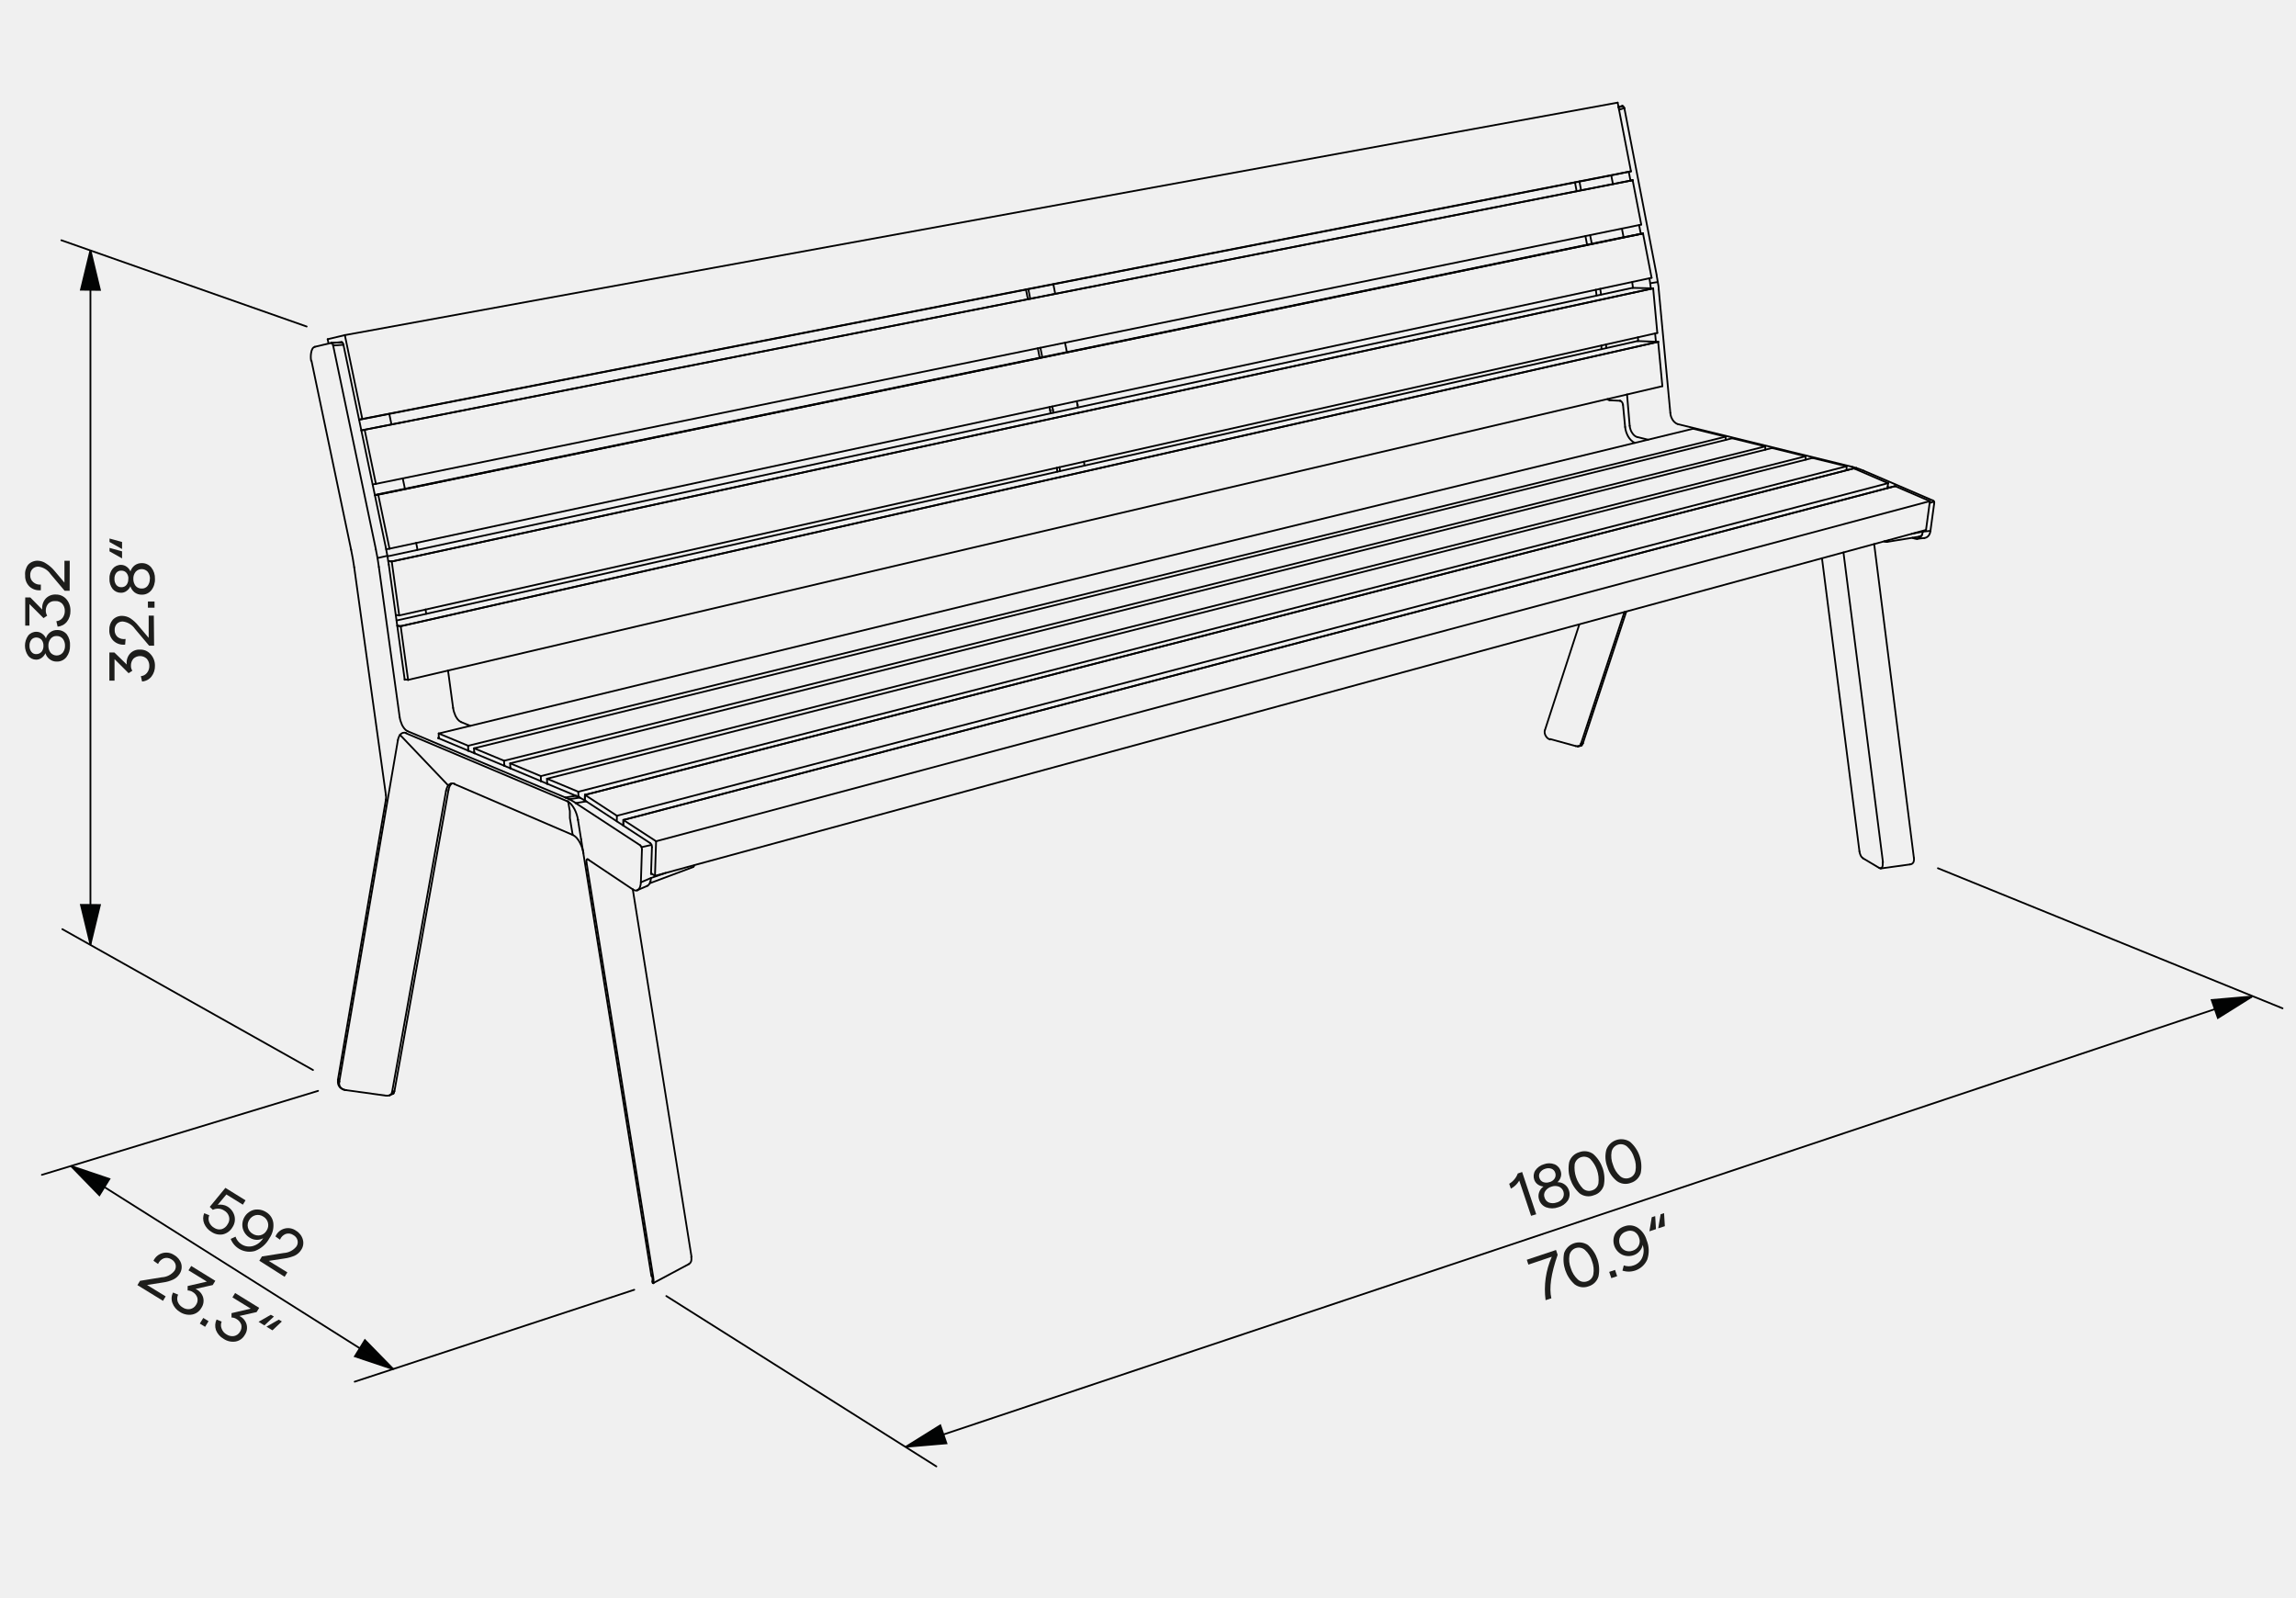
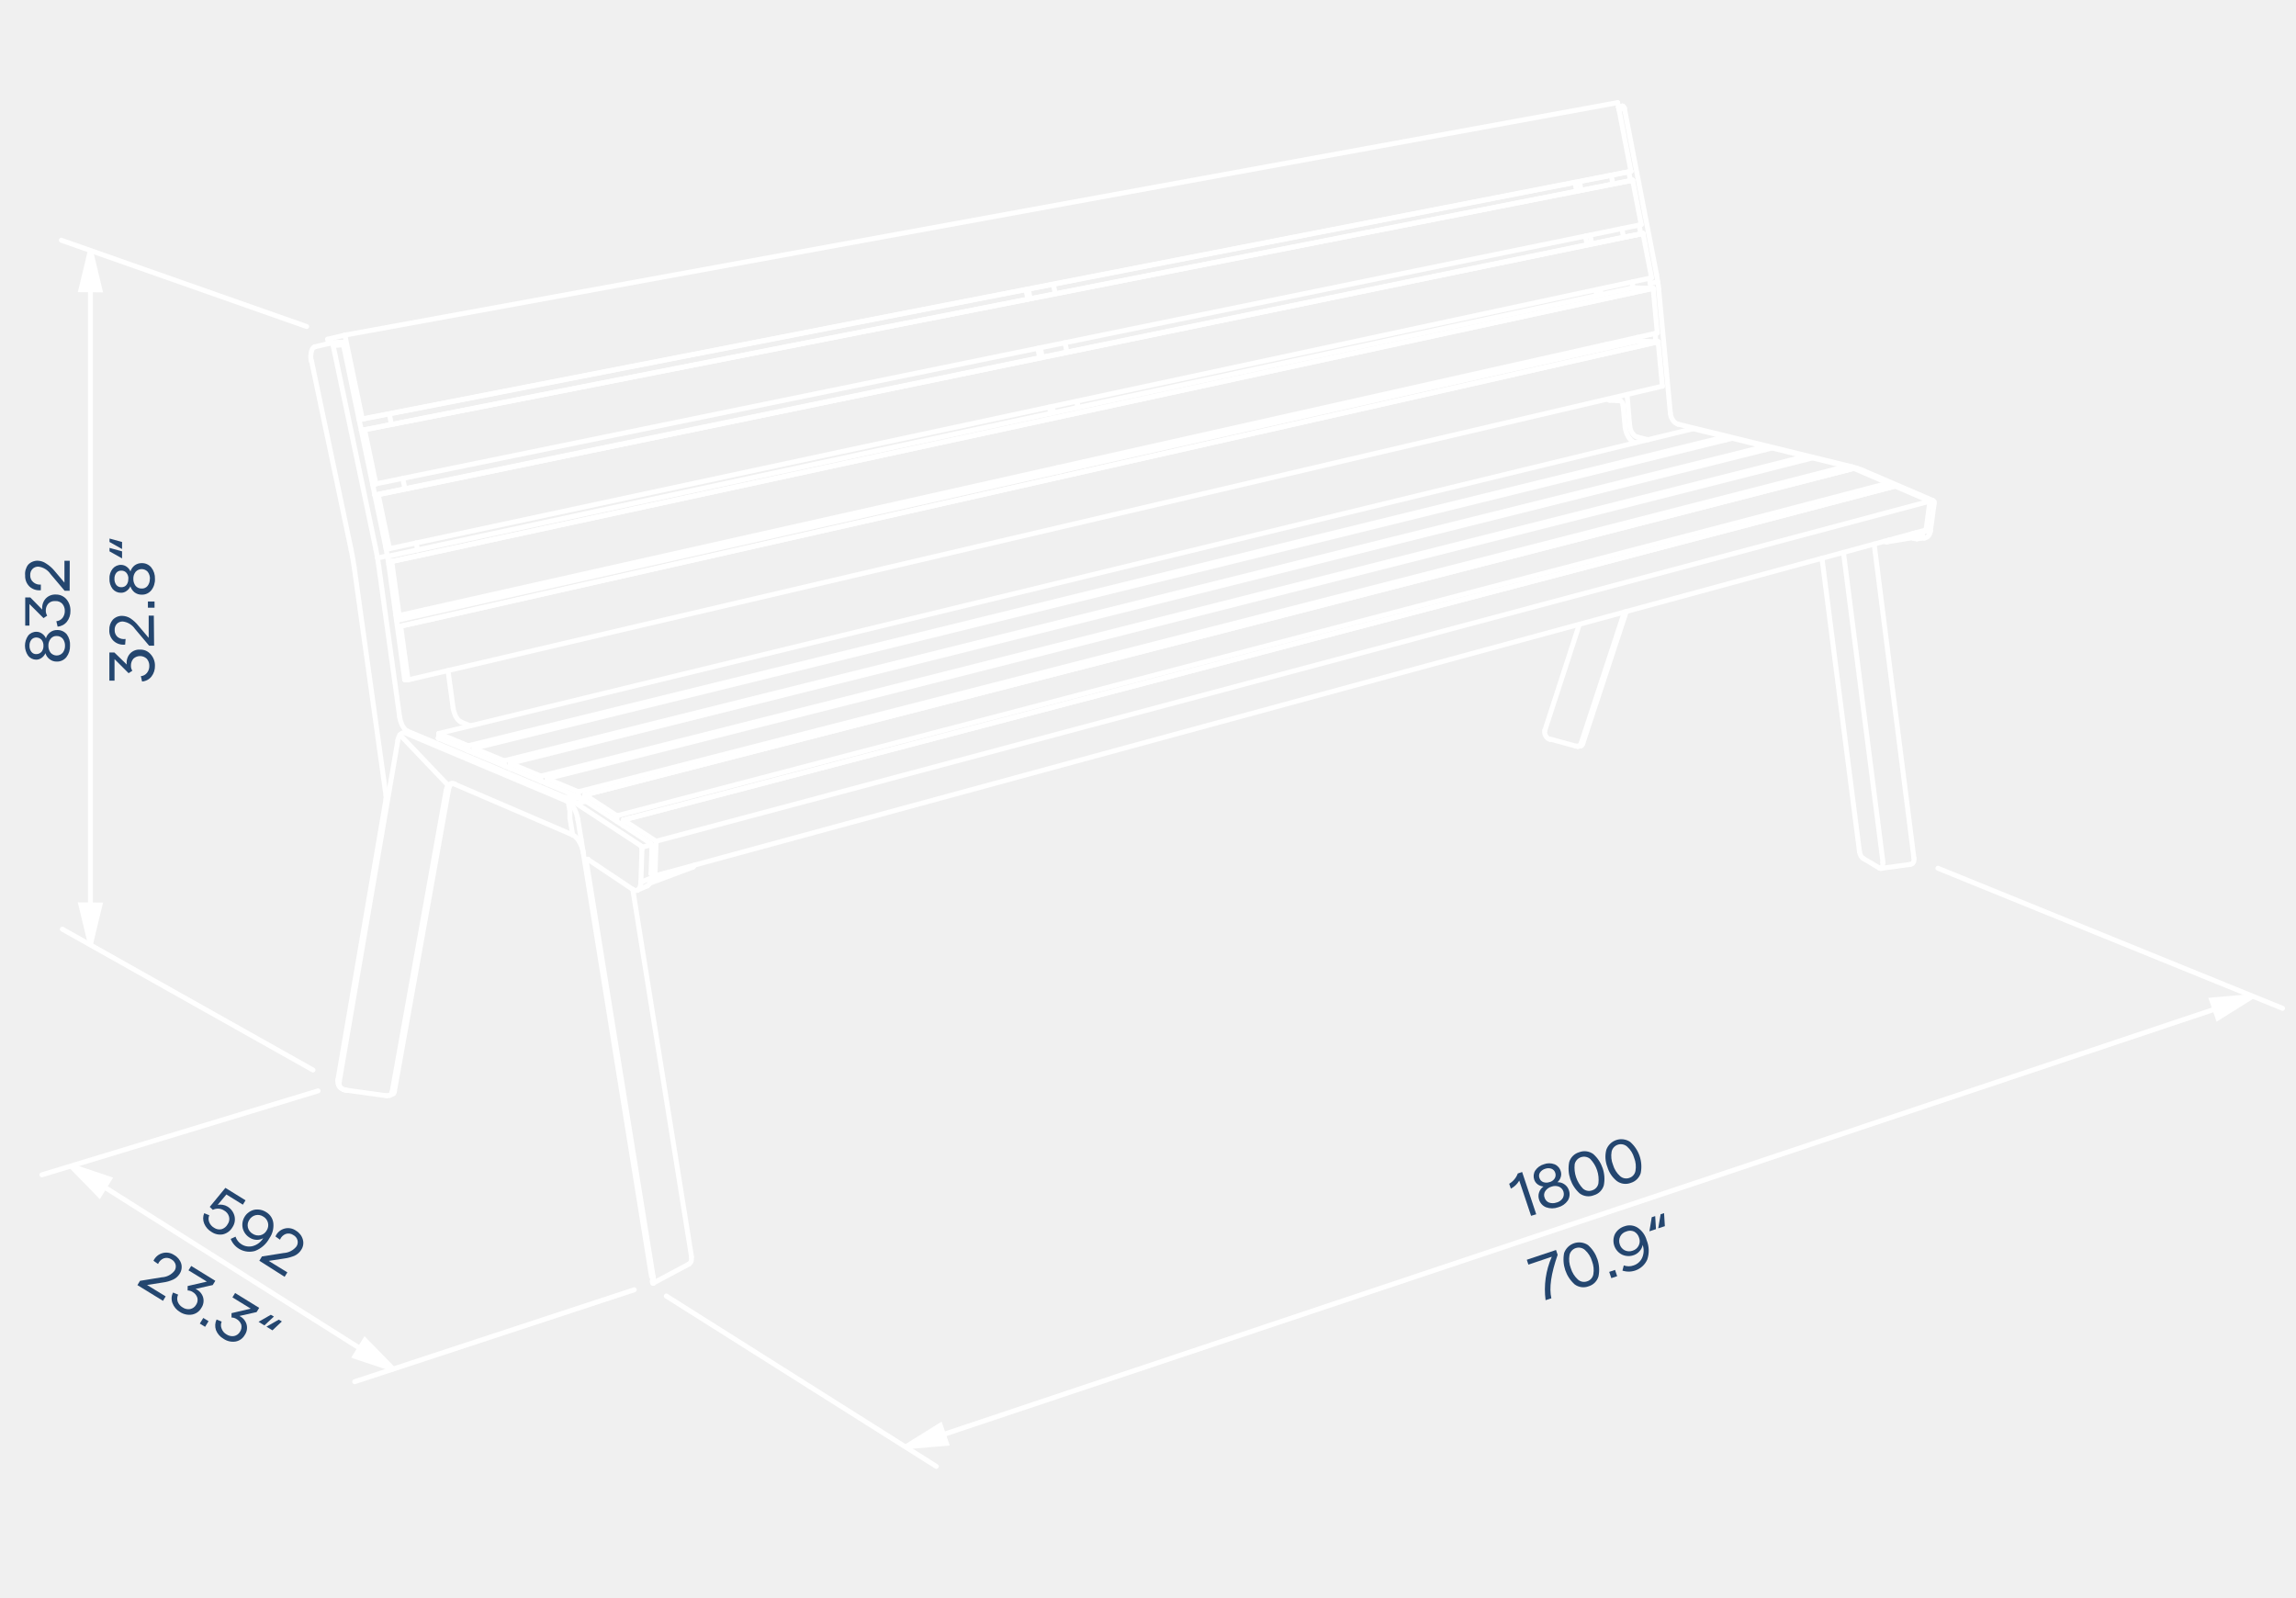
<svg xmlns="http://www.w3.org/2000/svg" id="Vrstva_1" data-name="Vrstva 1" viewBox="0 0 325.98 226.77">
  <defs>
-     <style>.cls-1{fill:none;stroke:#010101;stroke-linecap:round;stroke-linejoin:round;}.cls-1,.cls-2{stroke-width:0.25px;}.cls-2{fill:#020303;stroke:#020303;stroke-miterlimit:10;}.cls-3{isolation:isolate;}.cls-4{fill:#1d1d1b;}</style>
+     <style>.cls-1{fill:none;stroke:#ffffff;stroke-linecap:round;stroke-linejoin:round;}.cls-1,.cls-2{stroke-width:.7px;}.cls-2{fill:#ffffff;stroke:#ffffff;stroke-miterlimit:10;}.cls-3{isolation:isolate;}.cls-4{fill:#24466f;}</style>
  </defs>
  <line class="cls-1" x1="90.05" y1="183.12" x2="50.36" y2="196.17" />
  <line class="cls-1" x1="5.95" y1="166.8" x2="45.16" y2="154.88" />
  <polyline class="cls-2" points="10.08 165.55 14.11 169.69 15.53 167.39 10.08 165.55" />
  <polyline class="cls-2" points="55.85 194.4 51.81 190.27 50.39 192.57 55.85 194.4" />
  <g class="cls-3">
    <path class="cls-4" d="M19.51,182.46l.37-.61,3.08-.5a2.46,2.46,0,0,0,1.81-.92,1.12,1.12,0,0,0,.16-.89,1.2,1.2,0,0,0-.58-.73,1.22,1.22,0,0,0-1.08-.16,1.46,1.46,0,0,0-.83.81l-.65-.46a2,2,0,0,1,2.94-.81,2.13,2.13,0,0,1,1,1.22,1.78,1.78,0,0,1-.24,1.47,2.17,2.17,0,0,1-.88.78,5,5,0,0,1-1.51.43l-2.22.35,2.64,1.62-.38.63Z" />
    <path class="cls-4" d="M25.53,186.26A2.45,2.45,0,0,1,24.48,185a1.85,1.85,0,0,1,.09-1.49l.72.3a1.32,1.32,0,0,0-.06,1,1.58,1.58,0,0,0,.69.81,1.46,1.46,0,0,0,1.08.24,1.25,1.25,0,0,0,.84-.61,1.23,1.23,0,0,0,.18-1,1.47,1.47,0,0,0-.69-.83,1.34,1.34,0,0,0-.69-.2l0-.63,2.73-.63-2.61-1.6.39-.62,3.42,2.11-.37.6-2.44.55a1.89,1.89,0,0,1,1.07,1.17,1.81,1.81,0,0,1-.25,1.54,1.9,1.9,0,0,1-1.31.93A2.41,2.41,0,0,1,25.53,186.26Z" />
    <path class="cls-4" d="M28.86,187.12l.75.46-.49.8-.75-.46Z" />
    <path class="cls-4" d="M31.72,190.07a2.44,2.44,0,0,1-1.06-1.23,2,2,0,0,1,.09-1.5l.72.3a1.27,1.27,0,0,0,0,1,1.52,1.52,0,0,0,.68.81,1.5,1.5,0,0,0,1.09.24,1.27,1.27,0,0,0,.83-.6,1.31,1.31,0,0,0,.19-1,1.49,1.49,0,0,0-.7-.83,1.29,1.29,0,0,0-.69-.2l0-.62,2.73-.64-2.6-1.6.38-.62,3.42,2.11-.37.6-2.44.55A1.91,1.91,0,0,1,35,188a1.81,1.81,0,0,1-.25,1.54,1.87,1.87,0,0,1-1.31.93A2.37,2.37,0,0,1,31.72,190.07Z" />
    <path class="cls-4" d="M38.89,186.92l-1.35,1.26-.83-.51,1.74-1Zm1.13.7-1.34,1.26-.85-.52,1.75-1Z" />
  </g>
  <g class="cls-3">
    <path class="cls-4" d="M30.05,174.92a2.48,2.48,0,0,1-1.06-1.2,1.92,1.92,0,0,1,0-1.47l.72.29a1.28,1.28,0,0,0,0,1,1.6,1.6,0,0,0,.69.78,1.33,1.33,0,0,0,1.06.2,1.42,1.42,0,0,0,.85-.69,1.28,1.28,0,0,0,.21-1.08,1.44,1.44,0,0,0-.71-.89,1.61,1.61,0,0,0-1.59-.09l-.44-.42L32,168.65l2.86,1.77-.38.62-2.34-1.45-1.23,1.47a1.87,1.87,0,0,1,.71,0,1.78,1.78,0,0,1,.67.24,2.2,2.2,0,0,1,1,1.33,2,2,0,0,1-.29,1.62,2.12,2.12,0,0,1-1.34,1A2.17,2.17,0,0,1,30.05,174.92Z" />
    <path class="cls-4" d="M35.46,175.73a2.19,2.19,0,0,1-1-1.35,2.2,2.2,0,0,1,1.64-2.62,2.33,2.33,0,0,1,1.71.35,2.08,2.08,0,0,1,1,1.56,3.19,3.19,0,0,1-.55,2.12,3.92,3.92,0,0,1-2.06,1.82,2.87,2.87,0,0,1-3.45-1.71l.69-.32a2,2,0,0,0,.86,1.09,2,2,0,0,0,1.64.23,2.5,2.5,0,0,0,1.43-1.11,1.66,1.66,0,0,1-.93.24A1.93,1.93,0,0,1,35.46,175.73Zm2.59-2.11a1.41,1.41,0,0,0-.67-.89,1.39,1.39,0,0,0-1.09-.2,1.44,1.44,0,0,0-.9.67,1.38,1.38,0,0,0-.19,1.09,1.42,1.42,0,0,0,.67.88,1.46,1.46,0,0,0,1.1.21,1.38,1.38,0,0,0,.88-.66A1.41,1.41,0,0,0,38.05,173.62Z" />
    <path class="cls-4" d="M36.82,179l.37-.61,3.09-.49a2.49,2.49,0,0,0,1.8-.92,1.08,1.08,0,0,0,.16-.89,1.18,1.18,0,0,0-.58-.73,1.22,1.22,0,0,0-1.08-.17,1.45,1.45,0,0,0-.83.82l-.64-.46a1.94,1.94,0,0,1,2.93-.81A2.1,2.1,0,0,1,43,176a1.75,1.75,0,0,1-.24,1.46,2.16,2.16,0,0,1-.87.79,5.35,5.35,0,0,1-1.52.43l-2.22.34,2.65,1.63-.39.63Z" />
  </g>
  <line class="cls-1" x1="10.39" y1="165.74" x2="55.76" y2="194.38" />
  <line class="cls-1" x1="128.68" y1="205.43" x2="319.59" y2="141.56" />
  <line class="cls-1" x1="94.6" y1="184.01" x2="132.94" y2="208.2" />
  <line class="cls-1" x1="275.14" y1="123.27" x2="324.07" y2="143.16" />
  <polyline class="cls-2" points="128.62 205.41 134.37 204.92 133.5 202.37 128.62 205.41" />
  <polyline class="cls-2" points="319.76 141.48 314.01 141.98 314.89 144.53 319.76 141.48" />
  <line class="cls-1" x1="44.44" y1="151.92" x2="8.85" y2="131.92" />
  <line class="cls-1" x1="43.54" y1="46.36" x2="8.71" y2="34.11" />
  <line class="cls-1" x1="12.84" y1="134.1" x2="12.84" y2="35.82" />
  <polyline class="cls-2" points="12.84 35.54 14.19 41.16 11.49 41.13 12.84 35.54" />
  <polyline class="cls-2" points="12.84 134.08 11.49 128.47 14.19 128.49 12.84 134.08" />
  <g class="cls-3">
    <path class="cls-4" d="M22,94.52a2.39,2.39,0,0,1-.5,1.54,1.88,1.88,0,0,1-1.33.7L20,96a1.22,1.22,0,0,0,.87-.47,1.53,1.53,0,0,0,.33-1,1.49,1.49,0,0,0-.36-1,1.38,1.38,0,0,0-1.91,0,1.48,1.48,0,0,0-.34,1,1.22,1.22,0,0,0,.2.7l-.53.35-2-2v3.06h-.73v-4h.71L18,94.35a1.92,1.92,0,0,1,.44-1.53,1.78,1.78,0,0,1,1.45-.59,1.86,1.86,0,0,1,1.47.63A2.35,2.35,0,0,1,22,94.52Z" />
    <path class="cls-4" d="M21.88,91.67h-.71l-2-2.37a2.44,2.44,0,0,0-1.73-1.06,1.13,1.13,0,0,0-.85.33,1.2,1.2,0,0,0-.31.87,1.24,1.24,0,0,0,.42,1,1.45,1.45,0,0,0,1.13.28l-.06.8A2.06,2.06,0,0,1,16.13,91a2,2,0,0,1-.61-1.57A2.1,2.1,0,0,1,16,88a1.78,1.78,0,0,1,1.37-.56,2.28,2.28,0,0,1,1.13.34,5,5,0,0,1,1.16,1.07l1.45,1.71V87.41h.73Z" />
    <path class="cls-4" d="M21,86.28V85.4h.94v.88Z" />
    <path class="cls-4" d="M22,82.18a2.45,2.45,0,0,1-.52,1.63,1.67,1.67,0,0,1-1.37.62,1.64,1.64,0,0,1-1-.32,1.8,1.8,0,0,1-.6-.87,1.51,1.51,0,0,1-.55.67,1.24,1.24,0,0,1-.77.25,1.51,1.51,0,0,1-1.2-.54,2.23,2.23,0,0,1-.45-1.46A2.09,2.09,0,0,1,16,80.74a1.51,1.51,0,0,1,1.2-.54,1.37,1.37,0,0,1,.78.26,1.55,1.55,0,0,1,.54.67,1.71,1.71,0,0,1,.6-.86,1.65,1.65,0,0,1,1-.32,1.7,1.7,0,0,1,1.36.62A2.45,2.45,0,0,1,22,82.18Zm-3.77,0a1.25,1.25,0,0,0-.27-.84.9.9,0,0,0-.72-.32.86.86,0,0,0-.72.3,1.29,1.29,0,0,0-.27.85,1.35,1.35,0,0,0,.27.89.87.87,0,0,0,.72.31.88.88,0,0,0,.72-.33A1.28,1.28,0,0,0,18.21,82.17Zm3.06,0a1.59,1.59,0,0,0-.32-1,1.15,1.15,0,0,0-1.71,0,1.49,1.49,0,0,0-.33,1,1.61,1.61,0,0,0,.32,1,1.09,1.09,0,0,0,.86.38,1,1,0,0,0,.85-.38A1.53,1.53,0,0,0,21.27,82.19Z" />
    <path class="cls-4" d="M15.55,77.79l1.78.49v1l-1.78-1Zm0-1.33,1.78.49v1l-1.78-1Z" />
  </g>
  <g class="cls-3">
    <path class="cls-4" d="M9.94,91.68a2.51,2.51,0,0,1-.52,1.63,1.7,1.7,0,0,1-1.37.62,1.59,1.59,0,0,1-1-.33,1.61,1.61,0,0,1-.6-.86,1.58,1.58,0,0,1-.55.67,1.31,1.31,0,0,1-.77.25A1.46,1.46,0,0,1,4,93.11a2.49,2.49,0,0,1,0-2.87,1.48,1.48,0,0,1,1.2-.54,1.32,1.32,0,0,1,.77.26,1.5,1.5,0,0,1,.55.67,1.61,1.61,0,0,1,.6-.86,1.58,1.58,0,0,1,1-.32,1.71,1.71,0,0,1,1.37.62A2.45,2.45,0,0,1,9.94,91.68Zm-3.77,0a1.25,1.25,0,0,0-.27-.84,1,1,0,0,0-.72-.33.9.9,0,0,0-.72.31,1.27,1.27,0,0,0-.27.85,1.32,1.32,0,0,0,.27.88.83.83,0,0,0,.71.32,1,1,0,0,0,.73-.33A1.3,1.3,0,0,0,6.17,91.67Zm3.06,0a1.58,1.58,0,0,0-.32-1,1.09,1.09,0,0,0-.86-.38,1,1,0,0,0-.85.38,1.49,1.49,0,0,0-.33,1,1.57,1.57,0,0,0,.32,1,1.14,1.14,0,0,0,1.71,0A1.54,1.54,0,0,0,9.23,91.68Z" />
    <path class="cls-4" d="M10,86.73a2.39,2.39,0,0,1-.5,1.54,1.88,1.88,0,0,1-1.32.7L8,88.2a1.26,1.26,0,0,0,.88-.47,1.58,1.58,0,0,0,.32-1,1.47,1.47,0,0,0-.35-1,1.24,1.24,0,0,0-1-.39,1.23,1.23,0,0,0-1,.37,1.46,1.46,0,0,0-.35,1,1.32,1.32,0,0,0,.2.7l-.52.35-2-2v3.06H3.58v-4H4.3L6,86.55A2,2,0,0,1,6.47,85a1.86,1.86,0,0,1,1.45-.59,1.94,1.94,0,0,1,1.48.63A2.44,2.44,0,0,1,10,86.73Z" />
    <path class="cls-4" d="M9.89,83.88H9.18l-2-2.37a2.43,2.43,0,0,0-1.72-1.06,1.11,1.11,0,0,0-.85.33,1.19,1.19,0,0,0-.32.87,1.21,1.21,0,0,0,.43,1A1.42,1.42,0,0,0,5.8,83l0,.8a2.05,2.05,0,0,1-1.61-.52,2.06,2.06,0,0,1-.62-1.57A2.14,2.14,0,0,1,4,80.17a1.82,1.82,0,0,1,1.38-.56A2.15,2.15,0,0,1,6.54,80,5,5,0,0,1,7.7,81l1.45,1.72V79.62H9.9Z" />
  </g>
  <path class="cls-1" d="M271.73,121.81a1.12,1.12,0,0,1-.06.6.58.58,0,0,1-.49.32" />
  <path class="cls-1" d="M224.73,105.54a.72.72,0,0,1-.09.2c0,.05-.09.14-.16.15" />
  <path class="cls-1" d="M220.09,105a1,1,0,0,1-.36-.19,1.3,1.3,0,0,1-.26-.31,1.12,1.12,0,0,1-.15-.38,1,1,0,0,1,0-.41" />
  <path class="cls-1" d="M223.73,105.93l-3.64-1" />
  <path class="cls-1" d="M223.73,105.93a.61.61,0,0,0,.3,0" />
  <path class="cls-1" d="M224.47,105.58q3.09-9.35,6.16-18.69" />
  <path class="cls-1" d="M266.84,123.25l-2.33-1.39" />
  <path class="cls-1" d="M264,120.89a1.57,1.57,0,0,0,.06.28,2.77,2.77,0,0,0,.1.26,1,1,0,0,0,.35.43" />
  <path class="cls-1" d="M266.84,123.25a.29.29,0,0,0,.2,0" />
  <line class="cls-1" x1="271.73" y1="121.81" x2="266.09" y2="77.24" />
  <path class="cls-1" d="M230,56.9l.08,0" />
  <path class="cls-1" d="M230.62,15.35a.38.38,0,0,0-.08-.17.26.26,0,0,0-.15-.12" />
  <line class="cls-1" x1="230.31" y1="15.06" x2="229.79" y2="15.18" />
  <path class="cls-1" d="M274.61,71.49a.57.57,0,0,0,0-.26.35.35,0,0,0-.19-.19" />
  <path class="cls-1" d="M264.57,66.82l-.5-.2-.5-.17" />
  <line class="cls-1" x1="274.08" y1="75.37" x2="274.61" y2="71.49" />
  <line class="cls-1" x1="271.68" y1="76.42" x2="271.52" y2="76.35" />
  <path class="cls-1" d="M267.56,76.88a.66.66,0,0,0,.15.05.43.43,0,0,0,.16,0" />
  <path class="cls-1" d="M230.05,56.92a.47.47,0,0,1,.27.23.8.8,0,0,1,.11.34" />
  <line class="cls-1" x1="228.52" y1="56.83" x2="229.97" y2="56.9" />
  <line class="cls-1" x1="230.43" y1="57.49" x2="230.73" y2="60.63" />
  <path class="cls-1" d="M235.5,41.08c0-.35-.08-.7-.13-1s-.1-.69-.17-1" />
  <line class="cls-1" x1="235.2" y1="39.01" x2="230.62" y2="15.35" />
  <path class="cls-1" d="M263.57,66.45l-.6-.17" />
  <line class="cls-1" x1="274.38" y1="71.04" x2="264.57" y2="66.82" />
  <path class="cls-1" d="M237.15,58.63a2.19,2.19,0,0,0,.1.51,2.43,2.43,0,0,0,.22.46,1.41,1.41,0,0,0,.34.39,1,1,0,0,0,.45.24" />
  <line class="cls-1" x1="262.97" y1="66.28" x2="238.26" y2="60.23" />
  <line class="cls-1" x1="237.15" y1="58.63" x2="235.5" y2="41.08" />
  <path class="cls-1" d="M271.68,76.42a1,1,0,0,0,.48.08" />
  <path class="cls-1" d="M272.91,75.88a.48.48,0,0,1-.35.3" />
  <path class="cls-1" d="M273,75.48a1.4,1.4,0,0,1-.11.4" />
  <line class="cls-1" x1="273.22" y1="76.39" x2="272.16" y2="76.5" />
  <path class="cls-1" d="M273.22,76.39a.91.91,0,0,0,.61-.35,1.41,1.41,0,0,0,.17-.32,1.37,1.37,0,0,0,.08-.35" />
  <path class="cls-1" d="M272.56,76.18h-.09" />
  <path class="cls-1" d="M271.18,122.73l-4.14.57" />
  <path class="cls-1" d="M230.39,15.06h-.08" />
  <line class="cls-1" x1="267.34" y1="122.45" x2="261.73" y2="78.43" />
  <path class="cls-1" d="M232.49,62.07a1.09,1.09,0,0,1-.45-.24,1.8,1.8,0,0,1-.33-.4,1.56,1.56,0,0,1-.22-.47,2.13,2.13,0,0,1-.11-.5" />
  <path class="cls-1" d="M231.38,60.46,231,56" />
  <path class="cls-1" d="M267,123.3a.28.28,0,0,0,.2-.13.92.92,0,0,0,.09-.23,1.6,1.6,0,0,0,0-.49" />
  <line class="cls-1" x1="224.48" y1="105.89" x2="224.03" y2="105.95" />
  <path class="cls-1" d="M272.16,76.5a.87.87,0,0,0,.46-.2,1.1,1.1,0,0,0,.29-.42" />
  <line class="cls-1" x1="258.68" y1="79.26" x2="264" y2="120.89" />
  <path class="cls-1" d="M232.11,62.88l-.3-.17-.26-.23a2.46,2.46,0,0,1-.41-.55,3.73,3.73,0,0,1-.27-.63,3.07,3.07,0,0,1-.14-.67" />
  <path class="cls-1" d="M262.29,66.74l-.12,0" />
  <path class="cls-1" d="M226.57,41.14c.05.28.08.55.11.82" />
  <path class="cls-1" d="M228.22,56.66a.44.44,0,0,0,.3.17" />
  <path class="cls-1" d="M227.3,41.83c0-.27-.07-.55-.11-.82" />
  <path class="cls-1" d="M231.85,40.87l-.12-.83" />
  <path class="cls-1" d="M231.93,41.54h0" />
  <path class="cls-1" d="M234.39,41h0" />
  <path class="cls-1" d="M234.18,39.51c.08.47.15.94.2,1.42" />
  <line class="cls-1" x1="232.71" y1="31.95" x2="232.96" y2="33.21" />
  <line class="cls-1" x1="231.49" y1="25.65" x2="231.49" y2="25.65" />
  <line class="cls-1" x1="231.25" y1="24.39" x2="231.49" y2="25.64" />
  <line class="cls-1" x1="234.99" y1="47.34" x2="235.1" y2="48.52" />
  <path class="cls-1" d="M232.58,48.43c0-.18,0-.36-.05-.54" />
  <path class="cls-1" d="M228.05,49.42c0-.17,0-.34-.05-.51" />
  <path class="cls-1" d="M224.48,27l-.24-1.24" />
  <path class="cls-1" d="M226,34.61l-.24-1.23" />
  <path class="cls-1" d="M225.09,33.51l.24,1.23" />
  <path class="cls-1" d="M223.61,25.9l.24,1.25" />
  <path class="cls-1" d="M227.37,49.05c0,.17,0,.34,0,.52" />
  <line class="cls-1" x1="268.28" y1="69.23" x2="268" y2="69.1" />
  <path class="cls-1" d="M234,62.43l-1.46-.36" />
  <path class="cls-1" d="M267.51,76.86l.05,0" />
  <path class="cls-1" d="M229,26.13l-.24-1.24" />
  <path class="cls-1" d="M230.51,33.67l-.24-1.22" />
  <path class="cls-1" d="M230.9,86.82q-3.09,9.36-6.17,18.72" />
  <path class="cls-1" d="M219.34,103.68q2.44-7.52,4.88-15" />
  <path class="cls-1" d="M224,106a.53.53,0,0,0,.44-.37" />
  <path class="cls-1" d="M272.56,76.18l-4.68.76" />
  <path class="cls-1" d="M267.87,76.94a.38.38,0,0,0,.29-.26" />
  <path class="cls-1" d="M91.91,125.77a.63.63,0,0,0,.29-.27,1.2,1.2,0,0,0,.15-.37" />
  <path class="cls-1" d="M64,111.28a.72.72,0,0,1,.54,0" />
  <line class="cls-1" x1="82.06" y1="116.41" x2="92.49" y2="181.19" />
  <path class="cls-1" d="M57.63,104.1l22.88,9.65" />
  <path class="cls-1" d="M80.51,113.75a1.82,1.82,0,0,1,.62.48,4.21,4.21,0,0,1,.44.66,5.18,5.18,0,0,1,.49,1.5" />
  <path class="cls-1" d="M81.31,118.54a1.81,1.81,0,0,1,.61.48,3.49,3.49,0,0,1,.43.65,4.81,4.81,0,0,1,.49,1.47" />
  <line class="cls-1" x1="56.74" y1="101.79" x2="53.79" y2="80.49" />
  <line class="cls-1" x1="55.2" y1="80.17" x2="57.46" y2="96.51" />
  <line class="cls-1" x1="80.26" y1="113.23" x2="57.86" y2="103.81" />
  <line class="cls-1" x1="90.9" y1="120.02" x2="81.73" y2="114.02" />
  <line class="cls-1" x1="53.36" y1="77.97" x2="47.3" y2="49.06" />
  <line class="cls-1" x1="48.76" y1="48.95" x2="54.76" y2="77.66" />
  <path class="cls-1" d="M53.79,80.49c-.06-.42-.12-.84-.19-1.26L53.36,78" />
  <path class="cls-1" d="M54.76,77.66c.09.41.17.83.24,1.25s.14.84.2,1.26" />
  <line class="cls-1" x1="83.52" y1="122.05" x2="89.86" y2="126.29" />
  <line class="cls-1" x1="90.99" y1="125.27" x2="91.14" y2="120.6" />
  <line class="cls-1" x1="92.43" y1="124.09" x2="92.56" y2="120.28" />
  <line class="cls-1" x1="47.01" y1="48.69" x2="44.7" y2="49.24" />
  <path class="cls-1" d="M48.54,48.59c.07,0,.12.1.15.15a.86.86,0,0,1,.07.21" />
  <line class="cls-1" x1="81.77" y1="112.99" x2="62.21" y2="104.79" />
  <path class="cls-1" d="M82.32,113.24l-.28-.13-.27-.12" />
  <line class="cls-1" x1="92.32" y1="119.71" x2="83.24" y2="113.78" />
  <path class="cls-1" d="M55.66,155.08a.68.68,0,0,1-.12.26.66.66,0,0,1-.23.17" />
  <path class="cls-1" d="M82.32,113.24l.46.26.23.14.23.14" />
  <line class="cls-1" x1="251.58" y1="63.61" x2="72.44" y2="108.38" />
  <path class="cls-1" d="M72.44,108.38c0,.24,0,.48,0,.72" />
  <path class="cls-1" d="M76.79,110.19l0,.73" />
  <line class="cls-1" x1="245" y1="62" x2="66.47" y2="105.88" />
  <line class="cls-1" x1="240.38" y1="60.87" x2="62.29" y2="104.14" />
  <path class="cls-1" d="M62.29,104.14c0,.23,0,.47,0,.71" />
  <path class="cls-1" d="M66.47,105.88c0,.24,0,.48,0,.72" />
  <line class="cls-1" x1="62.29" y1="104.14" x2="66.47" y2="105.88" />
  <line class="cls-1" x1="62.33" y1="104.71" x2="62.33" y2="104.85" />
  <line class="cls-1" x1="234.71" y1="40.94" x2="55.62" y2="79.72" />
  <line class="cls-1" x1="231.77" y1="40.87" x2="234.71" y2="40.94" />
  <line class="cls-1" x1="231.77" y1="40.87" x2="55.02" y2="78.99" />
  <line class="cls-1" x1="234.71" y1="40.94" x2="55.62" y2="79.72" />
  <line class="cls-1" x1="55.62" y1="79.72" x2="56.68" y2="87.38" />
  <line class="cls-1" x1="235.3" y1="47.27" x2="56.68" y2="87.38" />
  <line class="cls-1" x1="234.71" y1="40.94" x2="235.3" y2="47.27" />
  <line class="cls-1" x1="245.93" y1="62.23" x2="67.31" y2="106.24" />
  <path class="cls-1" d="M71.57,108c0,.24,0,.49.05.73" />
  <line class="cls-1" x1="67.31" y1="106.24" x2="71.57" y2="108.01" />
  <line class="cls-1" x1="67.35" y1="106.81" x2="67.36" y2="106.95" />
  <line class="cls-1" x1="88.51" y1="116.42" x2="88.49" y2="117.21" />
  <line class="cls-1" x1="93.15" y1="119.44" x2="92.99" y2="124.35" />
  <line class="cls-1" x1="274" y1="71.15" x2="273.45" y2="75.24" />
  <line class="cls-1" x1="88.49" y1="117.2" x2="88.51" y2="116.42" />
  <line class="cls-1" x1="269.05" y1="69.02" x2="88.51" y2="116.42" />
  <line class="cls-1" x1="273.45" y1="75.24" x2="92.99" y2="124.35" />
  <line class="cls-1" x1="269.06" y1="69.02" x2="88.51" y2="116.42" />
  <line class="cls-1" x1="88.51" y1="116.42" x2="93.15" y2="119.44" />
  <line class="cls-1" x1="274" y1="71.15" x2="93.15" y2="119.44" />
  <line class="cls-1" x1="268.07" y1="68.6" x2="267.98" y2="69.31" />
  <line class="cls-1" x1="263.2" y1="66.5" x2="83.05" y2="112.86" />
  <line class="cls-1" x1="263.2" y1="66.5" x2="83.05" y2="112.86" />
  <line class="cls-1" x1="263.2" y1="66.5" x2="268.07" y2="68.6" />
  <line class="cls-1" x1="51.44" y1="59.48" x2="48.96" y2="47.58" />
  <line class="cls-1" x1="231.56" y1="24.32" x2="229.67" y2="14.57" />
  <line class="cls-1" x1="231.56" y1="24.32" x2="51.44" y2="59.48" />
  <line class="cls-1" x1="228.71" y1="24.91" x2="231.56" y2="24.32" />
  <line class="cls-1" x1="228.71" y1="24.91" x2="50.99" y2="59.6" />
  <line class="cls-1" x1="57.94" y1="96.53" x2="57.45" y2="96.45" />
  <line class="cls-1" x1="235.42" y1="48.53" x2="56.89" y2="88.9" />
  <line class="cls-1" x1="232.49" y1="48.42" x2="235.42" y2="48.53" />
  <line class="cls-1" x1="232.49" y1="48.42" x2="56.3" y2="88.1" />
  <line class="cls-1" x1="235.42" y1="48.53" x2="56.89" y2="88.91" />
  <line class="cls-1" x1="56.89" y1="88.91" x2="57.94" y2="96.53" />
  <line class="cls-1" x1="236.02" y1="54.83" x2="57.94" y2="96.53" />
  <line class="cls-1" x1="231.8" y1="25.58" x2="51.77" y2="61.01" />
  <line class="cls-1" x1="231.36" y1="25.67" x2="231.8" y2="25.58" />
  <line class="cls-1" x1="231.8" y1="25.59" x2="51.77" y2="61.02" />
  <line class="cls-1" x1="233.02" y1="31.89" x2="53.37" y2="68.7" />
  <line class="cls-1" x1="233.27" y1="33.15" x2="53.69" y2="70.23" />
  <line class="cls-1" x1="230.42" y1="33.69" x2="233.27" y2="33.15" />
  <line class="cls-1" x1="230.42" y1="33.69" x2="53.22" y2="70.27" />
  <line class="cls-1" x1="233.27" y1="33.15" x2="53.7" y2="70.23" />
  <line class="cls-1" x1="53.7" y1="70.23" x2="55.3" y2="77.9" />
  <line class="cls-1" x1="234.49" y1="39.44" x2="55.3" y2="77.9" />
  <line class="cls-1" x1="233.27" y1="33.15" x2="234.49" y2="39.44" />
  <line class="cls-1" x1="257.32" y1="65.02" x2="77.67" y2="110.56" />
  <path class="cls-1" d="M77.67,110.56c0,.24,0,.49,0,.73" />
  <path class="cls-1" d="M82.11,112.41l0,.75" />
  <line class="cls-1" x1="262.17" y1="66.2" x2="262.17" y2="66.77" />
  <line class="cls-1" x1="77.7" y1="111.15" x2="77.71" y2="111.29" />
  <line class="cls-1" x1="57.6" y1="96.48" x2="57.46" y2="96.51" />
  <line class="cls-1" x1="62.33" y1="104.77" x2="62.21" y2="104.79" />
  <path class="cls-1" d="M92.54,124.06l-.11,0" />
  <path class="cls-1" d="M57.49,69.39c-.1-.49-.21-1-.31-1.47" />
  <path class="cls-1" d="M55.58,60.26c-.1-.5-.21-1-.31-1.5" />
  <path class="cls-1" d="M60.51,87.15l-.09-.62" />
  <path class="cls-1" d="M66.77,103.05l-1.32-.54" />
  <path class="cls-1" d="M59.38,78.91h0" />
  <path class="cls-1" d="M59.25,78.07c0-.33-.11-.65-.17-1" />
  <line class="cls-1" x1="83.03" y1="113.64" x2="83.05" y2="112.86" />
  <line class="cls-1" x1="82.14" y1="113" x2="82.15" y2="113.16" />
  <line class="cls-1" x1="55.13" y1="79.66" x2="55.62" y2="79.72" />
  <line class="cls-1" x1="50.98" y1="59.57" x2="51.44" y2="59.48" />
  <line class="cls-1" x1="56.4" y1="88.84" x2="56.89" y2="88.9" />
  <line class="cls-1" x1="51.3" y1="61.11" x2="51.77" y2="61.01" />
  <line class="cls-1" x1="53.23" y1="70.32" x2="53.69" y2="70.23" />
  <path class="cls-1" d="M98.41,123.1l-6.15,2.3" />
  <path class="cls-1" d="M90.48,126.39a.81.81,0,0,0,.4-.49,2.25,2.25,0,0,0,.11-.63" />
  <line class="cls-1" x1="55.83" y1="155.28" x2="55.32" y2="155.51" />
  <path class="cls-1" d="M92.42,124.66a1.91,1.91,0,0,1-.07.47" />
  <path class="cls-1" d="M63.33,112.28a2.32,2.32,0,0,1,.19-.58.92.92,0,0,1,.43-.42" />
  <path class="cls-1" d="M80.81,113.48l-.27-.13-.28-.12" />
  <path class="cls-1" d="M47.3,49.06a.58.58,0,0,0-.07-.21c0-.05-.08-.13-.15-.15" />
  <path class="cls-1" d="M48.17,153.58q4.15-24.24,8.32-48.48" />
  <path class="cls-1" d="M92.73,181.24a3.93,3.93,0,0,1,.06.48V182s0,.08,0,.12,0,.05,0,.07a0,0,0,0,0,0,0h0" />
  <path class="cls-1" d="M47.08,48.7h0" />
  <path class="cls-1" d="M83.5,122a.15.15,0,0,0-.13,0" />
  <path class="cls-1" d="M82.5,119.15l0,0" />
  <path class="cls-1" d="M97.79,179.48a.57.57,0,0,0,.22-.19.91.91,0,0,0,.13-.26,1.27,1.27,0,0,0,0-.58" />
  <path class="cls-1" d="M97.79,179.48l-1.27.68-1.26.67-2.53,1.35" />
  <path class="cls-1" d="M98.41,123.1a.42.42,0,0,0,.19-.28" />
  <line class="cls-1" x1="91.91" y1="125.77" x2="90.48" y2="126.39" />
  <path class="cls-1" d="M82.06,116.39v0" />
  <path class="cls-1" d="M55.31,155.51a1,1,0,0,1-.5.05" />
  <path class="cls-1" d="M55.83,155.28c.06,0,.1-.1.12-.15a1.17,1.17,0,0,0,0-.2" />
  <path class="cls-1" d="M92.61,181.92h0" />
  <path class="cls-1" d="M92.64,182.1h0v0l0-.09a.43.43,0,0,0,0-.11l0-.23c0-.15,0-.3-.08-.45" />
  <path class="cls-1" d="M92.73,182.18h0l0,0" />
  <path class="cls-1" d="M92.68,182.15a.1.1,0,0,0,0-.05" />
  <path class="cls-1" d="M48.49,48.58h0" />
  <path class="cls-1" d="M47,48.69h0" />
  <line class="cls-1" x1="47.03" y1="48.69" x2="48.49" y2="48.58" />
  <path class="cls-1" d="M83.37,122a.24.24,0,0,0-.11.19.55.55,0,0,0,0,.22" />
  <line class="cls-1" x1="83.37" y1="122.03" x2="83.39" y2="122.02" />
  <path class="cls-1" d="M89.86,126.29a.88.88,0,0,0,.3.13.58.58,0,0,0,.32,0" />
  <path class="cls-1" d="M44.7,49.24a.59.59,0,0,0-.38.36,1.63,1.63,0,0,0-.15.52,3.32,3.32,0,0,0,0,1.09" />
  <path class="cls-1" d="M56.49,105.1a1.76,1.76,0,0,1,.34-.81.74.74,0,0,1,.36-.24.83.83,0,0,1,.44,0" />
  <line class="cls-1" x1="64.49" y1="111.31" x2="81.31" y2="118.54" />
  <line class="cls-1" x1="50.29" y1="80.55" x2="54.79" y2="112.88" />
  <path class="cls-1" d="M56.74,101.79a4,4,0,0,0,.13.58,5.37,5.37,0,0,0,.21.56,3.27,3.27,0,0,0,.32.5,1.3,1.3,0,0,0,.46.38" />
  <path class="cls-1" d="M54.79,113.52a2,2,0,0,0,0-.64" />
  <path class="cls-1" d="M83.52,122.05h0" />
  <path class="cls-1" d="M50.29,80.55c-.06-.42-.13-.83-.2-1.25s-.15-.83-.24-1.25" />
  <line class="cls-1" x1="44.22" y1="51.21" x2="49.85" y2="78.05" />
  <path class="cls-1" d="M64.33,100.51l-.72-5.31" />
  <path class="cls-1" d="M65.45,102.51a1.39,1.39,0,0,1-.46-.37,3.27,3.27,0,0,1-.32-.5c-.08-.18-.15-.37-.21-.55a4.35,4.35,0,0,1-.13-.58" />
  <path class="cls-1" d="M91.14,120.6a.87.87,0,0,0-.06-.32.51.51,0,0,0-.18-.26" />
  <path class="cls-1" d="M92.56,120.28a.87.87,0,0,0-.06-.32.45.45,0,0,0-.18-.25" />
  <path class="cls-1" d="M63.68,112.15a2.21,2.21,0,0,1,.15-.5,1.12,1.12,0,0,1,.31-.41" />
  <line class="cls-1" x1="92.73" y1="181.24" x2="83.27" y2="122.44" />
  <line class="cls-1" x1="98.18" y1="178.45" x2="89.84" y2="126.27" />
  <path class="cls-1" d="M56,154.93l7.68-42.78" />
  <line class="cls-1" x1="54.79" y1="113.52" x2="47.97" y2="153.34" />
  <path class="cls-1" d="M48,153.34a1.16,1.16,0,0,0,.23,1,1.45,1.45,0,0,0,.95.44" />
  <path class="cls-1" d="M48.17,153.58a1,1,0,0,0,.19.84,1.21,1.21,0,0,0,.79.36" />
  <path class="cls-1" d="M63.33,112.28q-3.84,21.41-7.67,42.8" />
  <path class="cls-1" d="M54.81,155.56l-5.66-.78" />
  <path class="cls-1" d="M81.73,114l-.22-.14-.23-.14-.47-.26" />
  <line class="cls-1" x1="256.36" y1="64.78" x2="76.79" y2="110.19" />
  <line class="cls-1" x1="76.82" y1="110.78" x2="76.83" y2="110.92" />
  <line class="cls-1" x1="72.47" y1="108.96" x2="72.48" y2="109.1" />
  <line class="cls-1" x1="66.5" y1="106.45" x2="66.51" y2="106.6" />
  <line class="cls-1" x1="250.63" y1="63.38" x2="71.57" y2="108.01" />
  <path class="cls-1" d="M67.35,106.81a.61.61,0,0,0,0,.14" />
  <line class="cls-1" x1="71.61" y1="108.59" x2="71.62" y2="108.74" />
  <line class="cls-1" x1="268.07" y1="68.6" x2="87.59" y2="115.82" />
  <line class="cls-1" x1="262.17" y1="66.2" x2="82.11" y2="112.41" />
  <path class="cls-1" d="M149.55,40.36l.27,1.36" />
  <line class="cls-1" x1="83.05" y1="112.86" x2="83.03" y2="113.64" />
  <line class="cls-1" x1="83.05" y1="112.86" x2="87.59" y2="115.82" />
  <line class="cls-1" x1="72.44" y1="108.38" x2="76.79" y2="110.19" />
  <line class="cls-1" x1="245" y1="62" x2="245" y2="62.46" />
  <line class="cls-1" x1="256.36" y1="64.78" x2="256.35" y2="65.27" />
  <line class="cls-1" x1="251.58" y1="63.61" x2="256.36" y2="64.78" />
  <line class="cls-1" x1="240.38" y1="60.87" x2="245" y2="62" />
  <line class="cls-1" x1="250.63" y1="63.38" x2="250.63" y2="63.85" />
  <line class="cls-1" x1="77.67" y1="110.56" x2="82.11" y2="112.41" />
  <path class="cls-1" d="M145.66,41.12l.28,1.36" />
  <path class="cls-1" d="M147.34,49.44l.27,1.35" />
  <path class="cls-1" d="M149,57.79l.09.43" />
  <path class="cls-1" d="M151.21,48.65l.27,1.34" />
  <path class="cls-1" d="M152.88,57l.09.44" />
  <path class="cls-1" d="M146,41.05l.27,1.36" />
  <path class="cls-1" d="M147.71,49.37l.27,1.34" />
  <path class="cls-1" d="M149.39,57.71l.09.45" />
  <line class="cls-1" x1="154.06" y1="66.93" x2="154.06" y2="66.93" />
  <line class="cls-1" x1="153.97" y1="66.11" x2="153.9" y2="65.54" />
  <line class="cls-1" x1="150.58" y1="67.72" x2="150.58" y2="67.71" />
  <line class="cls-1" x1="150.49" y1="66.89" x2="150.42" y2="66.33" />
  <line class="cls-1" x1="153.11" y1="58.61" x2="153.11" y2="58.61" />
  <line class="cls-1" x1="153.03" y1="57.85" x2="152.99" y2="57.55" />
  <line class="cls-1" x1="149.62" y1="59.36" x2="149.62" y2="59.36" />
  <line class="cls-1" x1="149.54" y1="58.6" x2="149.5" y2="58.3" />
  <line class="cls-1" x1="150.05" y1="66.41" x2="150.11" y2="66.97" />
  <path class="cls-1" d="M149.1,58.22a.11.11,0,0,1,0,.05" />
  <path class="cls-1" d="M153,57.4a.77.77,0,0,1,0,.15" />
  <path class="cls-1" d="M149.5,58.3s0-.1,0-.14" />
  <line class="cls-1" x1="149.11" y1="58.27" x2="149.16" y2="58.68" />
  <line class="cls-1" x1="55.62" y1="79.72" x2="55.13" y2="79.66" />
  <line class="cls-1" x1="56.68" y1="87.38" x2="56.19" y2="87.31" />
  <path class="cls-1" d="M67.31,106.24c0,.19,0,.38,0,.57" />
  <line class="cls-1" x1="245.93" y1="62.23" x2="250.63" y2="63.38" />
  <line class="cls-1" x1="87.59" y1="115.82" x2="87.57" y2="116.61" />
  <line class="cls-1" x1="269.05" y1="69.02" x2="269.05" y2="69.02" />
  <line class="cls-1" x1="92.99" y1="124.35" x2="92.54" y2="124.06" />
  <line class="cls-1" x1="269.06" y1="69.02" x2="274" y2="71.15" />
  <line class="cls-1" x1="263.2" y1="66.51" x2="263.2" y2="66.5" />
  <line class="cls-1" x1="48.96" y1="47.58" x2="46.52" y2="48.16" />
  <line class="cls-1" x1="229.67" y1="14.57" x2="48.96" y2="47.58" />
  <line class="cls-1" x1="46.52" y1="48.16" x2="46.65" y2="48.78" />
  <line class="cls-1" x1="56.89" y1="88.91" x2="56.4" y2="88.84" />
  <line class="cls-1" x1="235.42" y1="48.53" x2="235.41" y2="48.53" />
  <line class="cls-1" x1="235.42" y1="48.53" x2="236.02" y2="54.83" />
  <line class="cls-1" x1="51.77" y1="61.02" x2="53.37" y2="68.7" />
  <line class="cls-1" x1="51.77" y1="61.02" x2="51.3" y2="61.11" />
  <line class="cls-1" x1="53.37" y1="68.7" x2="52.91" y2="68.78" />
  <line class="cls-1" x1="231.8" y1="25.59" x2="233.02" y2="31.89" />
  <line class="cls-1" x1="53.7" y1="70.23" x2="53.23" y2="70.32" />
  <line class="cls-1" x1="233.27" y1="33.15" x2="233.11" y2="33.18" />
  <line class="cls-1" x1="55.3" y1="77.9" x2="54.83" y2="77.98" />
  <line class="cls-1" x1="257.32" y1="65.02" x2="262.17" y2="66.2" />
  <line class="cls-1" x1="47.97" y1="153.34" x2="48.17" y2="153.58" />
  <path class="cls-1" d="M55.66,155.08l.34-.15" />
  <line class="cls-1" x1="48.76" y1="48.95" x2="47.3" y2="49.06" />
  <line class="cls-1" x1="48.54" y1="48.59" x2="47.08" y2="48.7" />
  <line class="cls-1" x1="92.42" y1="124.66" x2="90.99" y2="125.27" />
  <path class="cls-1" d="M94.5,123.94l-2.08.72" />
  <line class="cls-1" x1="80.81" y1="113.48" x2="82.32" y2="113.24" />
  <line class="cls-1" x1="83.24" y1="113.78" x2="81.73" y2="114.02" />
  <line class="cls-1" x1="80.26" y1="113.23" x2="81.77" y2="112.99" />
  <path class="cls-1" d="M81.31,118.54c-.13-.8-.26-1.59-.4-2.4l0-.29c0-.1,0-.2,0-.31s0-.19,0-.29,0-.2-.05-.31c-.07-.39-.14-.79-.2-1.19" />
  <line class="cls-1" x1="91.08" y1="120.28" x2="92.5" y2="119.96" />
  <path class="cls-1" d="M56.78,104.32l6.86,7.2" />
  <path class="cls-1" d="M271.42,75.79l1.6-.31" />
  <line class="cls-1" x1="229.86" y1="15.58" x2="230.62" y2="15.35" />
  <line class="cls-1" x1="229.8" y1="15.24" x2="230.39" y2="15.06" />
  <line class="cls-1" x1="263.57" y1="66.45" x2="263.3" y2="66.55" />
  <line class="cls-1" x1="273.02" y1="75.48" x2="274.08" y2="75.37" />
  <path class="cls-1" d="M224.73,105.54l-.26,0" />
  <line class="cls-1" x1="230.31" y1="15.06" x2="229.79" y2="15.22" />
  <line class="cls-1" x1="273.97" y1="71.41" x2="274.57" y2="71.23" />
  <line class="cls-1" x1="234.29" y1="40.22" x2="235.37" y2="40.04" />
  <line class="cls-1" x1="55" y1="78.91" x2="53.6" y2="79.23" />
  <g class="cls-3">
    <path class="cls-4" d="M219.44,184.6a11.51,11.51,0,0,1,.88-6.17L217,179.55l-.23-.69,4.15-1.39.23.69q-1.4,4-.89,6.17Z" />
    <path class="cls-4" d="M225.57,182.62a2.08,2.08,0,0,1-2-.26,4.75,4.75,0,0,1-1.5-4.46,2.27,2.27,0,0,1,3.39-1.13,4.69,4.69,0,0,1,1.49,4.45A2.07,2.07,0,0,1,225.57,182.62Zm-.23-.7a1.29,1.29,0,0,0,.88-1,3.5,3.5,0,0,0-.19-1.86,3.43,3.43,0,0,0-1-1.59,1.34,1.34,0,0,0-2.2.73,3.5,3.5,0,0,0,.19,1.86,3.56,3.56,0,0,0,1,1.6A1.3,1.3,0,0,0,225.34,181.92Z" />
    <path class="cls-4" d="M228.47,180.58l.83-.28.3.89-.83.28Z" />
    <path class="cls-4" d="M232,178.19a2.19,2.19,0,0,1-1.71-.06,2.21,2.21,0,0,1-1-2.93,2.32,2.32,0,0,1,1.37-1.1,2.11,2.11,0,0,1,1.86.21,3.16,3.16,0,0,1,1.27,1.78,3.91,3.91,0,0,1,.08,2.75,2.88,2.88,0,0,1-3.52,1.56l.19-.74a2,2,0,0,0,1.4,0,2,2,0,0,0,1.22-1.11,2.47,2.47,0,0,0,.06-1.8,1.64,1.64,0,0,1-.41.86A1.9,1.9,0,0,1,232,178.19Zm0-3.34a1.4,1.4,0,0,0-1.12,0,1.38,1.38,0,0,0-.85.71,1.44,1.44,0,0,0-.06,1.12,1.39,1.39,0,0,0,.71.84,1.44,1.44,0,0,0,1.12.05,1.41,1.41,0,0,0,.85-.71,1.35,1.35,0,0,0,.07-1.1A1.48,1.48,0,0,0,232,174.85Z" />
    <path class="cls-4" d="M235,172.66l.11,1.85-.93.31.33-2Zm1.26-.42.11,1.85-.94.31.34-2Z" />
  </g>
  <g class="cls-3">
    <path class="cls-4" d="M217.38,172.62l-1.68-5a2.91,2.91,0,0,1-1.19,1.14l-.24-.69a2.79,2.79,0,0,0,1.22-1.46l.62-.21,2,6Z" />
    <path class="cls-4" d="M221.22,171.41a2.52,2.52,0,0,1-1.71,0,1.69,1.69,0,0,1-1-1.1,1.58,1.58,0,0,1,0-1,1.65,1.65,0,0,1,.63-.85,1.63,1.63,0,0,1-.82-.3,1.37,1.37,0,0,1-.49-.66,1.51,1.51,0,0,1,.14-1.31,2.21,2.21,0,0,1,1.23-.89,2.1,2.1,0,0,1,1.5,0,1.5,1.5,0,0,1,.89,1,1.35,1.35,0,0,1,0,.82,1.51,1.51,0,0,1-.47.73,1.61,1.61,0,0,1,1,.3,1.59,1.59,0,0,1,.62.82,1.69,1.69,0,0,1-.15,1.49A2.41,2.41,0,0,1,221.22,171.41Zm-1.2-3.58a1.22,1.22,0,0,0,.71-.52.94.94,0,0,0,.08-.79.88.88,0,0,0-.53-.58,1.3,1.3,0,0,0-.89,0,1.36,1.36,0,0,0-.75.54.86.86,0,0,0-.07.78.91.91,0,0,0,.55.58A1.33,1.33,0,0,0,220,167.83Zm1,2.9a1.47,1.47,0,0,0,.86-.63,1.15,1.15,0,0,0-.54-1.62,1.52,1.52,0,0,0-1.07,0,1.55,1.55,0,0,0-.88.64,1,1,0,0,0-.09.93,1.08,1.08,0,0,0,.63.69A1.58,1.58,0,0,0,221,170.73Z" />
    <path class="cls-4" d="M226.29,169.7a2.08,2.08,0,0,1-2-.25,4.75,4.75,0,0,1-1.5-4.46,2.08,2.08,0,0,1,1.42-1.4,2.11,2.11,0,0,1,2,.26,4.72,4.72,0,0,1,1.49,4.46A2.05,2.05,0,0,1,226.29,169.7Zm-.23-.7a1.27,1.27,0,0,0,.88-1,4.25,4.25,0,0,0-1.16-3.45,1.36,1.36,0,0,0-2.21.74,4.31,4.31,0,0,0,1.16,3.45A1.28,1.28,0,0,0,226.06,169Z" />
    <path class="cls-4" d="M231.55,167.94a2.08,2.08,0,0,1-2-.26,4,4,0,0,1-1.34-2,3.92,3.92,0,0,1-.15-2.43,2.26,2.26,0,0,1,3.38-1.13,4.66,4.66,0,0,1,1.5,4.45A2.1,2.1,0,0,1,231.55,167.94Zm-.23-.7a1.29,1.29,0,0,0,.88-1,3.4,3.4,0,0,0-.19-1.86,3.31,3.31,0,0,0-1-1.59,1.34,1.34,0,0,0-2.2.73,3.42,3.42,0,0,0,.2,1.86,3.46,3.46,0,0,0,1,1.6A1.31,1.31,0,0,0,231.32,167.24Z" />
  </g>
</svg>
